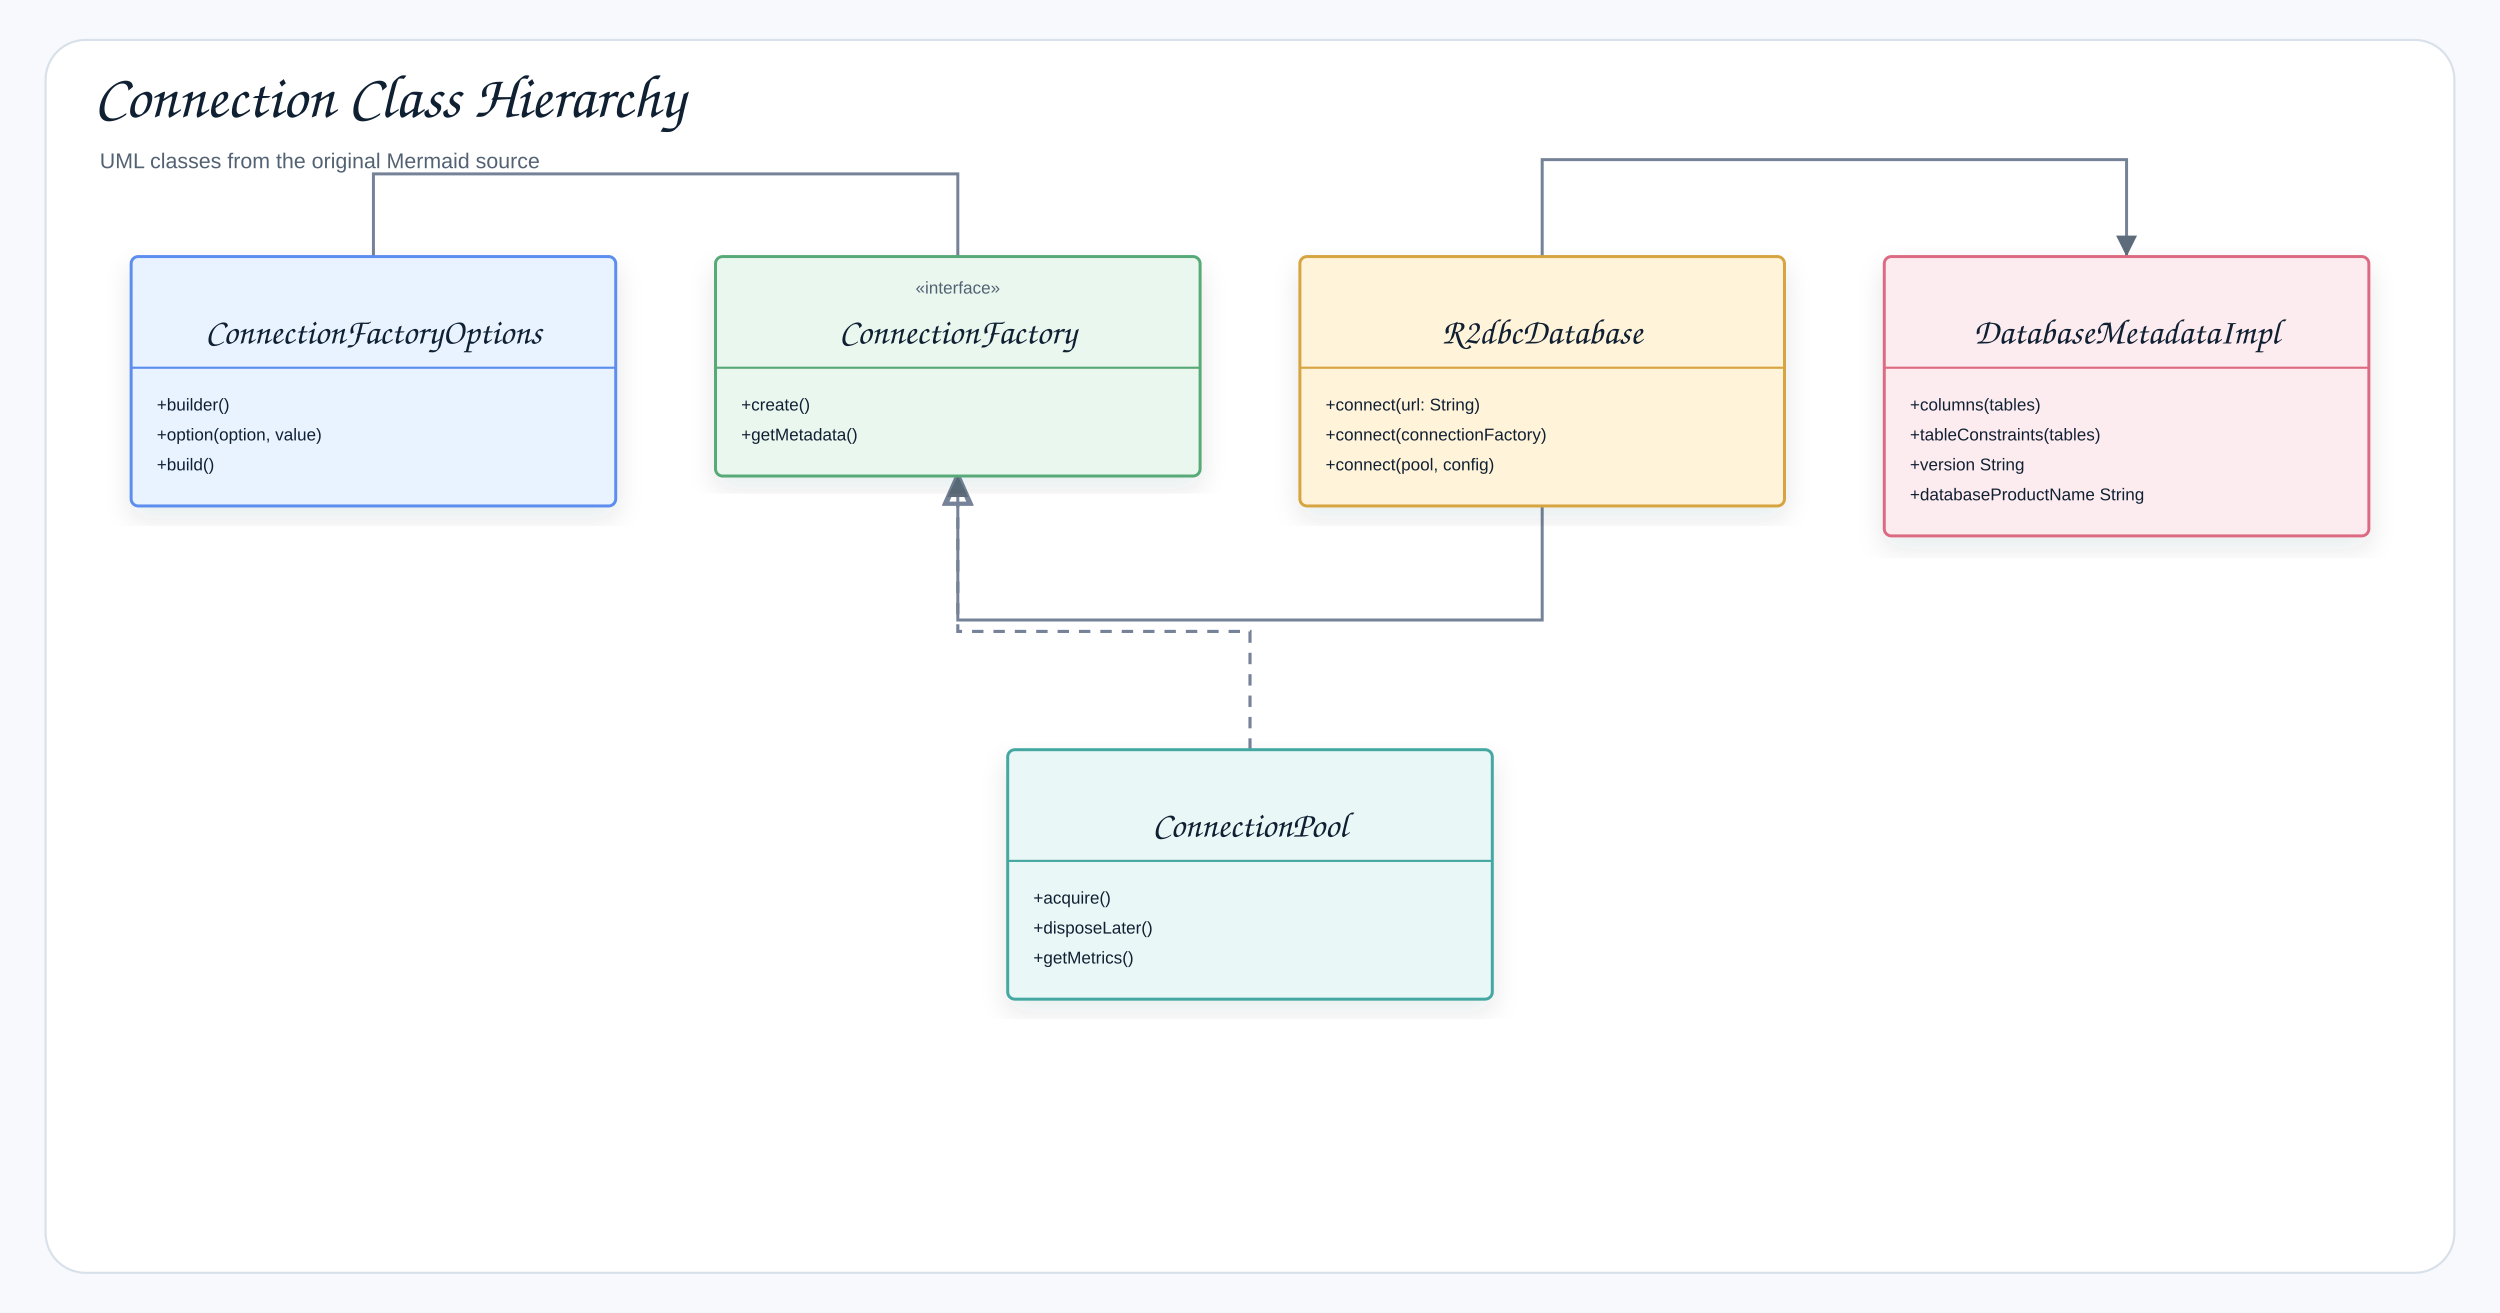
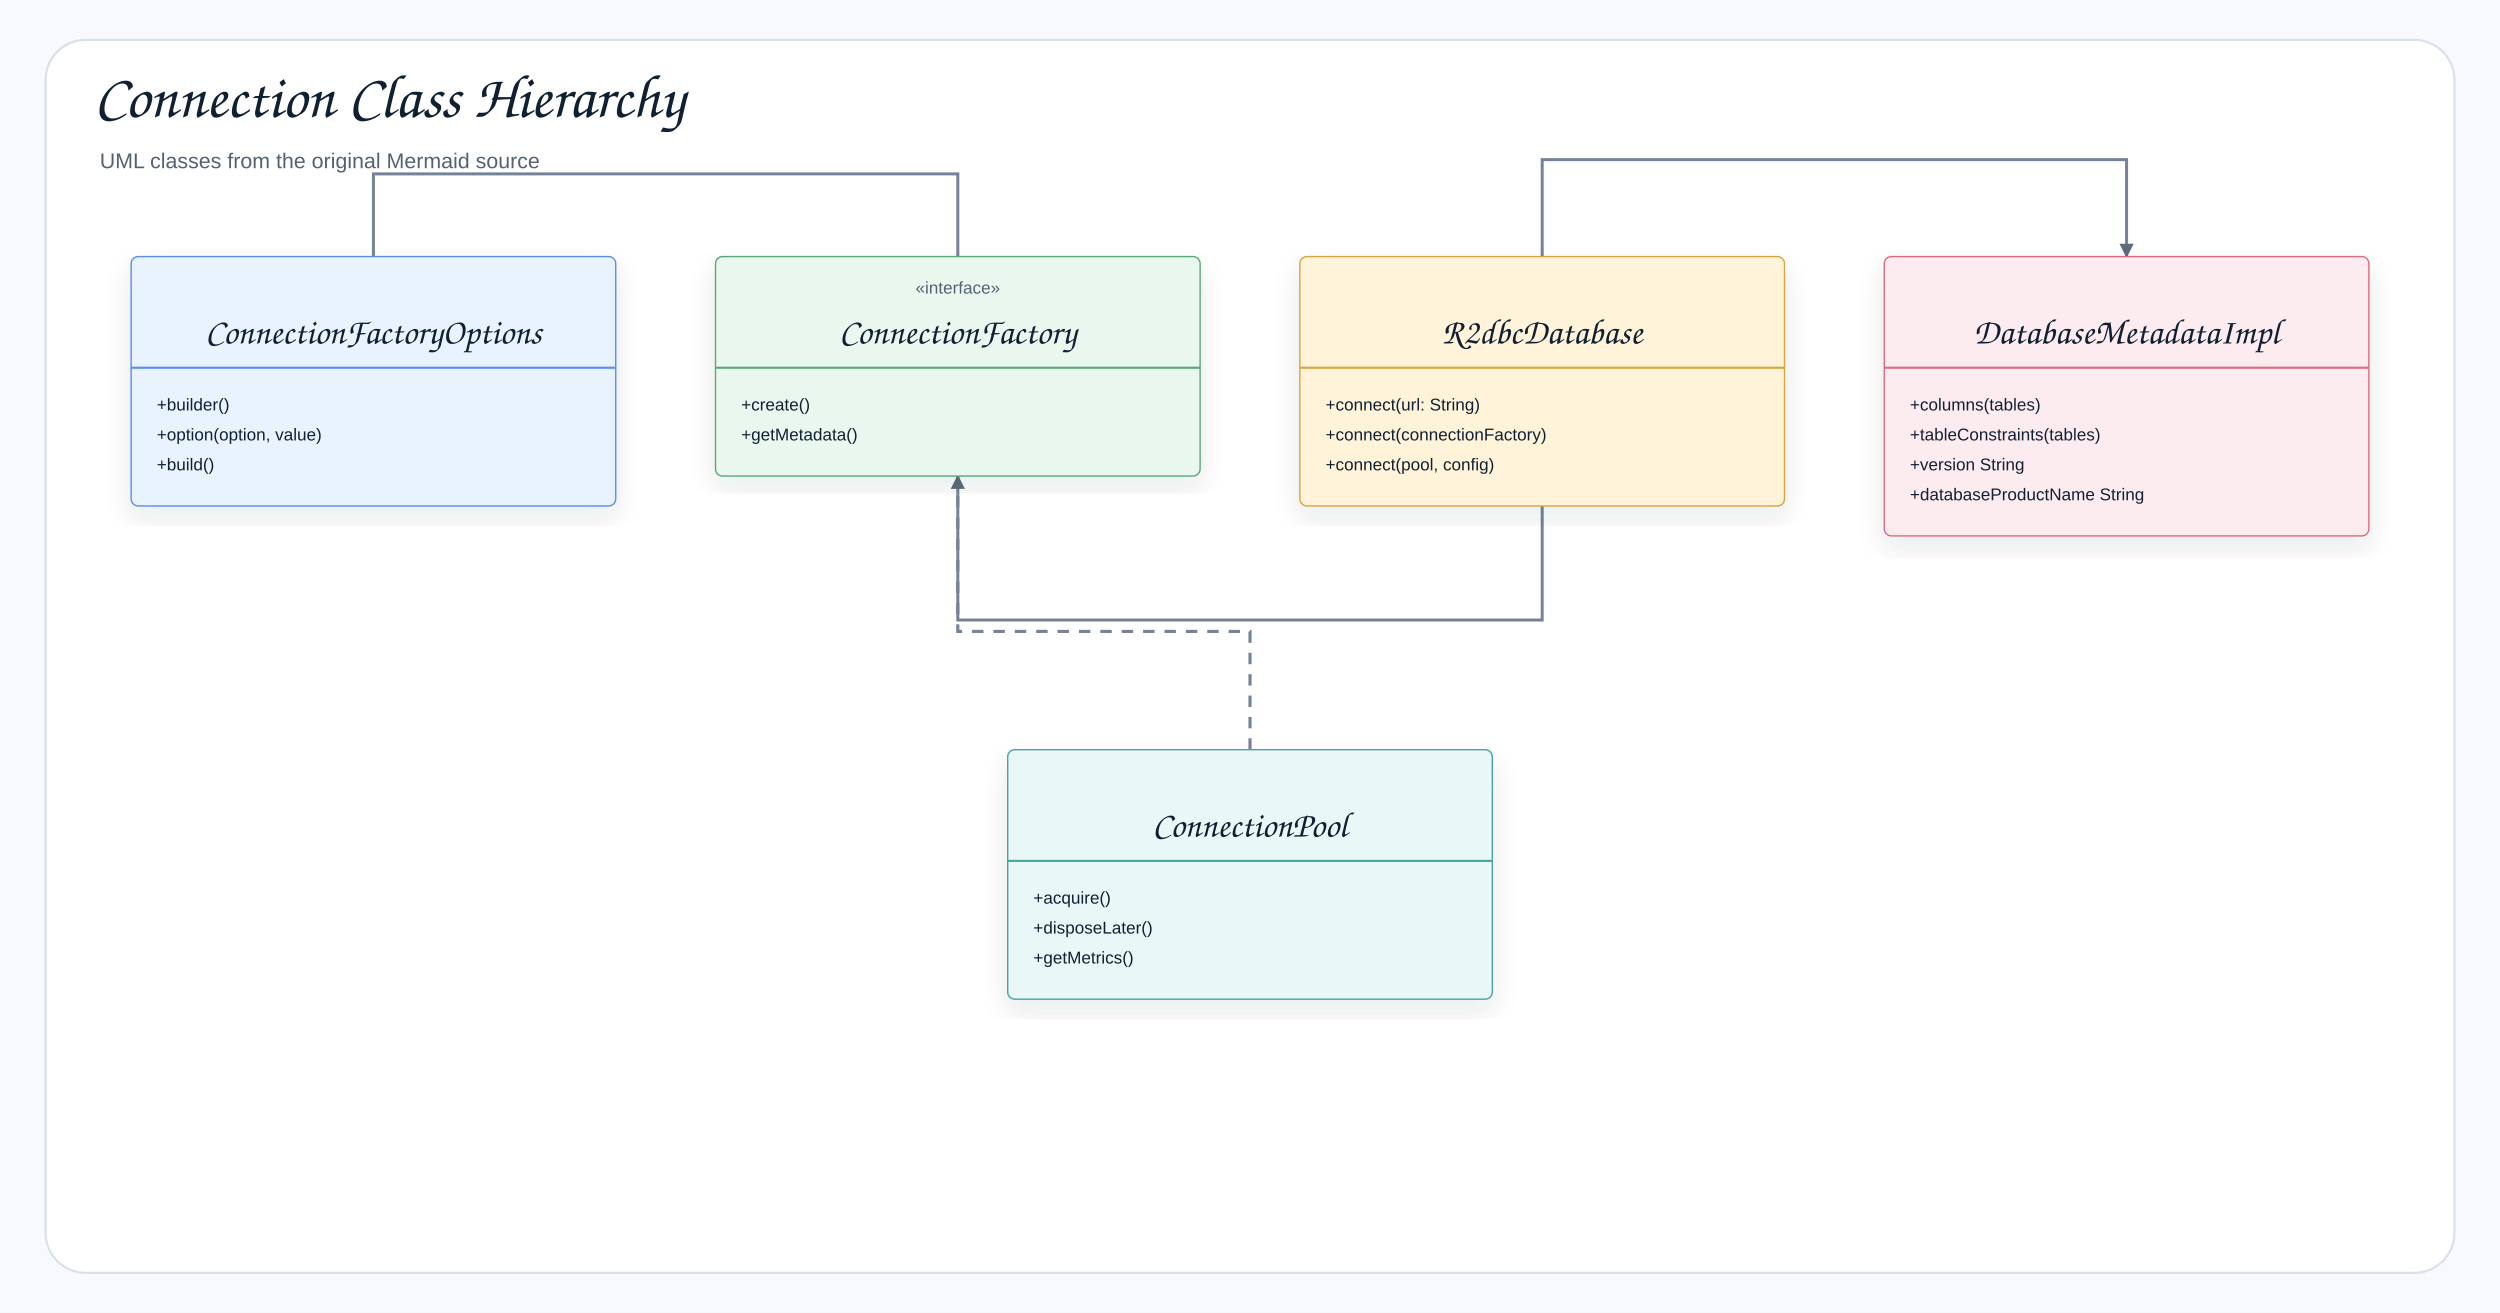
<svg xmlns="http://www.w3.org/2000/svg" width="1754" height="921" viewBox="0 0 1754 921" role="img" aria-label="Connection Class Hierarchy">
  <defs>
    <filter id="shadow" x="-8%" y="-8%" width="116%" height="116%">
      <feDropShadow dx="0" dy="8" stdDeviation="9" flood-color="#1f2937" flood-opacity="0.10" />
    </filter>
-     <marker id="openArrow" markerWidth="9" markerHeight="9" refX="8" refY="4.5" orient="auto" markerUnits="strokeWidth">
-       <path d="M1,1 L8,4.5 L1,8 Z" fill="#5D6B7A" />
+     <marker id="openArrow" markerUnits="userSpaceOnUse" markerWidth="10" markerHeight="10" refX="9" refY="5" orient="auto">
+       <path d="M 0 0 L 10 5 L 0 10 Z" fill="#5D6B7A" />
    </marker>
-     <marker id="inherit" markerWidth="11" markerHeight="10" refX="9.5" refY="5" orient="auto" markerUnits="strokeWidth">
-       <path d="M 0.5 1 L 9.5 5 L 0.5 9 Z" fill="#ffffff" stroke="#758297" stroke-width="1.7" />
+     <marker id="inheritArrow" markerUnits="userSpaceOnUse" markerWidth="10" markerHeight="10" refX="9" refY="5" orient="auto">
+       <path d="M 0 0 L 10 5 L 0 10 Z" fill="#ffffff" />
    </marker>
    <style>
    .canvas{fill:#f7f9fc}.frame{fill:#fff;stroke:#d8e0ea;stroke-width:1.5}
    .title{font-family:"Architects Daughter","Comic Sans MS","Comic Sans",cursive;font-size:43px;font-weight:400;fill:#102033}
    .subtitle{font-family:"Comic Sans MS","Comic Sans","Comic Neue",Arial,sans-serif;font-size:15px;font-weight:400;fill:#536273}
    .label{font-family:"Architects Daughter","Comic Sans MS","Comic Sans",cursive;font-size:25px;font-weight:400;fill:#102033}
    .smallLabel{font-family:"Architects Daughter","Comic Sans MS","Comic Sans",cursive;font-size:21px;font-weight:400;fill:#102033}
    .mono{font-family:"Comic Sans MS","Comic Sans","Comic Neue",Arial,sans-serif;font-size:12px;font-weight:400;fill:#102033}
    .small{font-family:"Comic Sans MS","Comic Sans","Comic Neue",Arial,sans-serif;font-size:12px;font-weight:400;fill:#536273}
    .strong{font-family:"Comic Sans MS","Comic Sans","Comic Neue",Arial,sans-serif;font-size:13px;font-weight:400;fill:#102033}
    .card{stroke-width:2.1;filter:url(#shadow)}.compartment{stroke-width:1.5;fill:none}
    .line{stroke:#758297;stroke-width:2.1;fill:none;marker-end:url(#openArrow)}
    .plainLine{stroke:#758297;stroke-width:2.1;fill:none}
    .dashed{stroke:#758297;stroke-width:2.1;stroke-dasharray:7 6;fill:none;marker-end:url(#openArrow)}
-     .inheritLine{stroke:#758297;stroke-width:2.2;fill:none;marker-end:url(#inherit)}
-     .implLine{stroke:#758297;stroke-width:2.2;stroke-dasharray:8 7;fill:none;marker-end:url(#inherit)}
+     .inheritLine{stroke:#758297;stroke-width:2.2;fill:none;marker-end:url(#inheritArrow)}
+     .implLine{stroke:#758297;stroke-width:2.2;stroke-dasharray:8 7;fill:none;marker-end:url(#inheritArrow)}
  </style>
  </defs>
  <rect class="canvas" width="1754" height="921" />
  <rect class="frame" x="32" y="28" width="1690" height="865" rx="28" />
  <text class="title" x="66" y="82">Connection Class Hierarchy</text>
  <text class="subtitle" x="70" y="118">UML classes from the original Mermaid source</text>
-   <path class="line" d="M1082 355 L1082 112 L1492 112 L1492 180" />
-   <path class="line" d="M262 180 L262 122 L672 122 L672 334" />
+   <path class="line" d="M1082 355 L1082 112 L1492 112 L1492 180" data-connector="line" />
+   <path class="line" d="M262 180 L262 122 L672 122 L672 334" data-connector="line" />
  <path class="implLine" d="M877 526 L877 443 L672 443 L672 334" />
-   <path class="line" d="M1082 180 L1082 435 L672 435 L672 334" />
+   <path class="line" d="M1082 180 L1082 435 L672 435 L672 334" data-connector="line" />
  <g transform="translate(92,180)">
-     <rect class="card" x="0" y="0" width="340" height="175" rx="5" fill="#E8F3FF" stroke="#5B8DEF" />
+     <rect filter="url(#shadow)" x="0" y="0" width="340" height="175" rx="5" fill="#E8F3FF" stroke="#5B8DEF" />
    <line class="compartment" x1="0" y1="78" x2="340" y2="78" stroke="#5B8DEF" />
    <text class="small" x="170" y="26" text-anchor="middle" />
    <text class="label" x="170" y="61" text-anchor="middle">ConnectionFactoryOptions</text>
    <text class="mono" x="18" y="108">+builder()</text>
    <text class="mono" x="18" y="129">+option(option, value)</text>
    <text class="mono" x="18" y="150">+build()</text>
  </g>
  <g transform="translate(502,180)">
-     <rect class="card" x="0" y="0" width="340" height="154" rx="5" fill="#EAF7EF" stroke="#58A978" />
+     <rect filter="url(#shadow)" x="0" y="0" width="340" height="154" rx="5" fill="#EAF7EF" stroke="#58A978" />
    <line class="compartment" x1="0" y1="78" x2="340" y2="78" stroke="#58A978" />
    <text class="small" x="170" y="26" text-anchor="middle">«interface»</text>
    <text class="label" x="170" y="61" text-anchor="middle">ConnectionFactory</text>
    <text class="mono" x="18" y="108">+create()</text>
    <text class="mono" x="18" y="129">+getMetadata()</text>
  </g>
  <g transform="translate(912,180)">
-     <rect class="card" x="0" y="0" width="340" height="175" rx="5" fill="#FFF3D9" stroke="#D6A441" />
+     <rect filter="url(#shadow)" x="0" y="0" width="340" height="175" rx="5" fill="#FFF3D9" stroke="#D6A441" />
    <line class="compartment" x1="0" y1="78" x2="340" y2="78" stroke="#D6A441" />
    <text class="small" x="170" y="26" text-anchor="middle" />
    <text class="label" x="170" y="61" text-anchor="middle">R2dbcDatabase</text>
    <text class="mono" x="18" y="108">+connect(url: String)</text>
    <text class="mono" x="18" y="129">+connect(connectionFactory)</text>
    <text class="mono" x="18" y="150">+connect(pool, config)</text>
  </g>
  <g transform="translate(1322,180)">
-     <rect class="card" x="0" y="0" width="340" height="196" rx="5" fill="#FDECEF" stroke="#DC6B82" />
+     <rect filter="url(#shadow)" x="0" y="0" width="340" height="196" rx="5" fill="#FDECEF" stroke="#DC6B82" />
    <line class="compartment" x1="0" y1="78" x2="340" y2="78" stroke="#DC6B82" />
    <text class="small" x="170" y="26" text-anchor="middle" />
    <text class="label" x="170" y="61" text-anchor="middle">DatabaseMetadataImpl</text>
    <text class="mono" x="18" y="108">+columns(tables)</text>
    <text class="mono" x="18" y="129">+tableConstraints(tables)</text>
    <text class="mono" x="18" y="150">+version String</text>
    <text class="mono" x="18" y="171">+databaseProductName String</text>
  </g>
  <g transform="translate(707,526)">
-     <rect class="card" x="0" y="0" width="340" height="175" rx="5" fill="#E9F7F6" stroke="#45A7A1" />
+     <rect filter="url(#shadow)" x="0" y="0" width="340" height="175" rx="5" fill="#E9F7F6" stroke="#45A7A1" />
    <line class="compartment" x1="0" y1="78" x2="340" y2="78" stroke="#45A7A1" />
    <text class="small" x="170" y="26" text-anchor="middle" />
    <text class="label" x="170" y="61" text-anchor="middle">ConnectionPool</text>
    <text class="mono" x="18" y="108">+acquire()</text>
    <text class="mono" x="18" y="129">+disposeLater()</text>
    <text class="mono" x="18" y="150">+getMetrics()</text>
  </g>
</svg>
